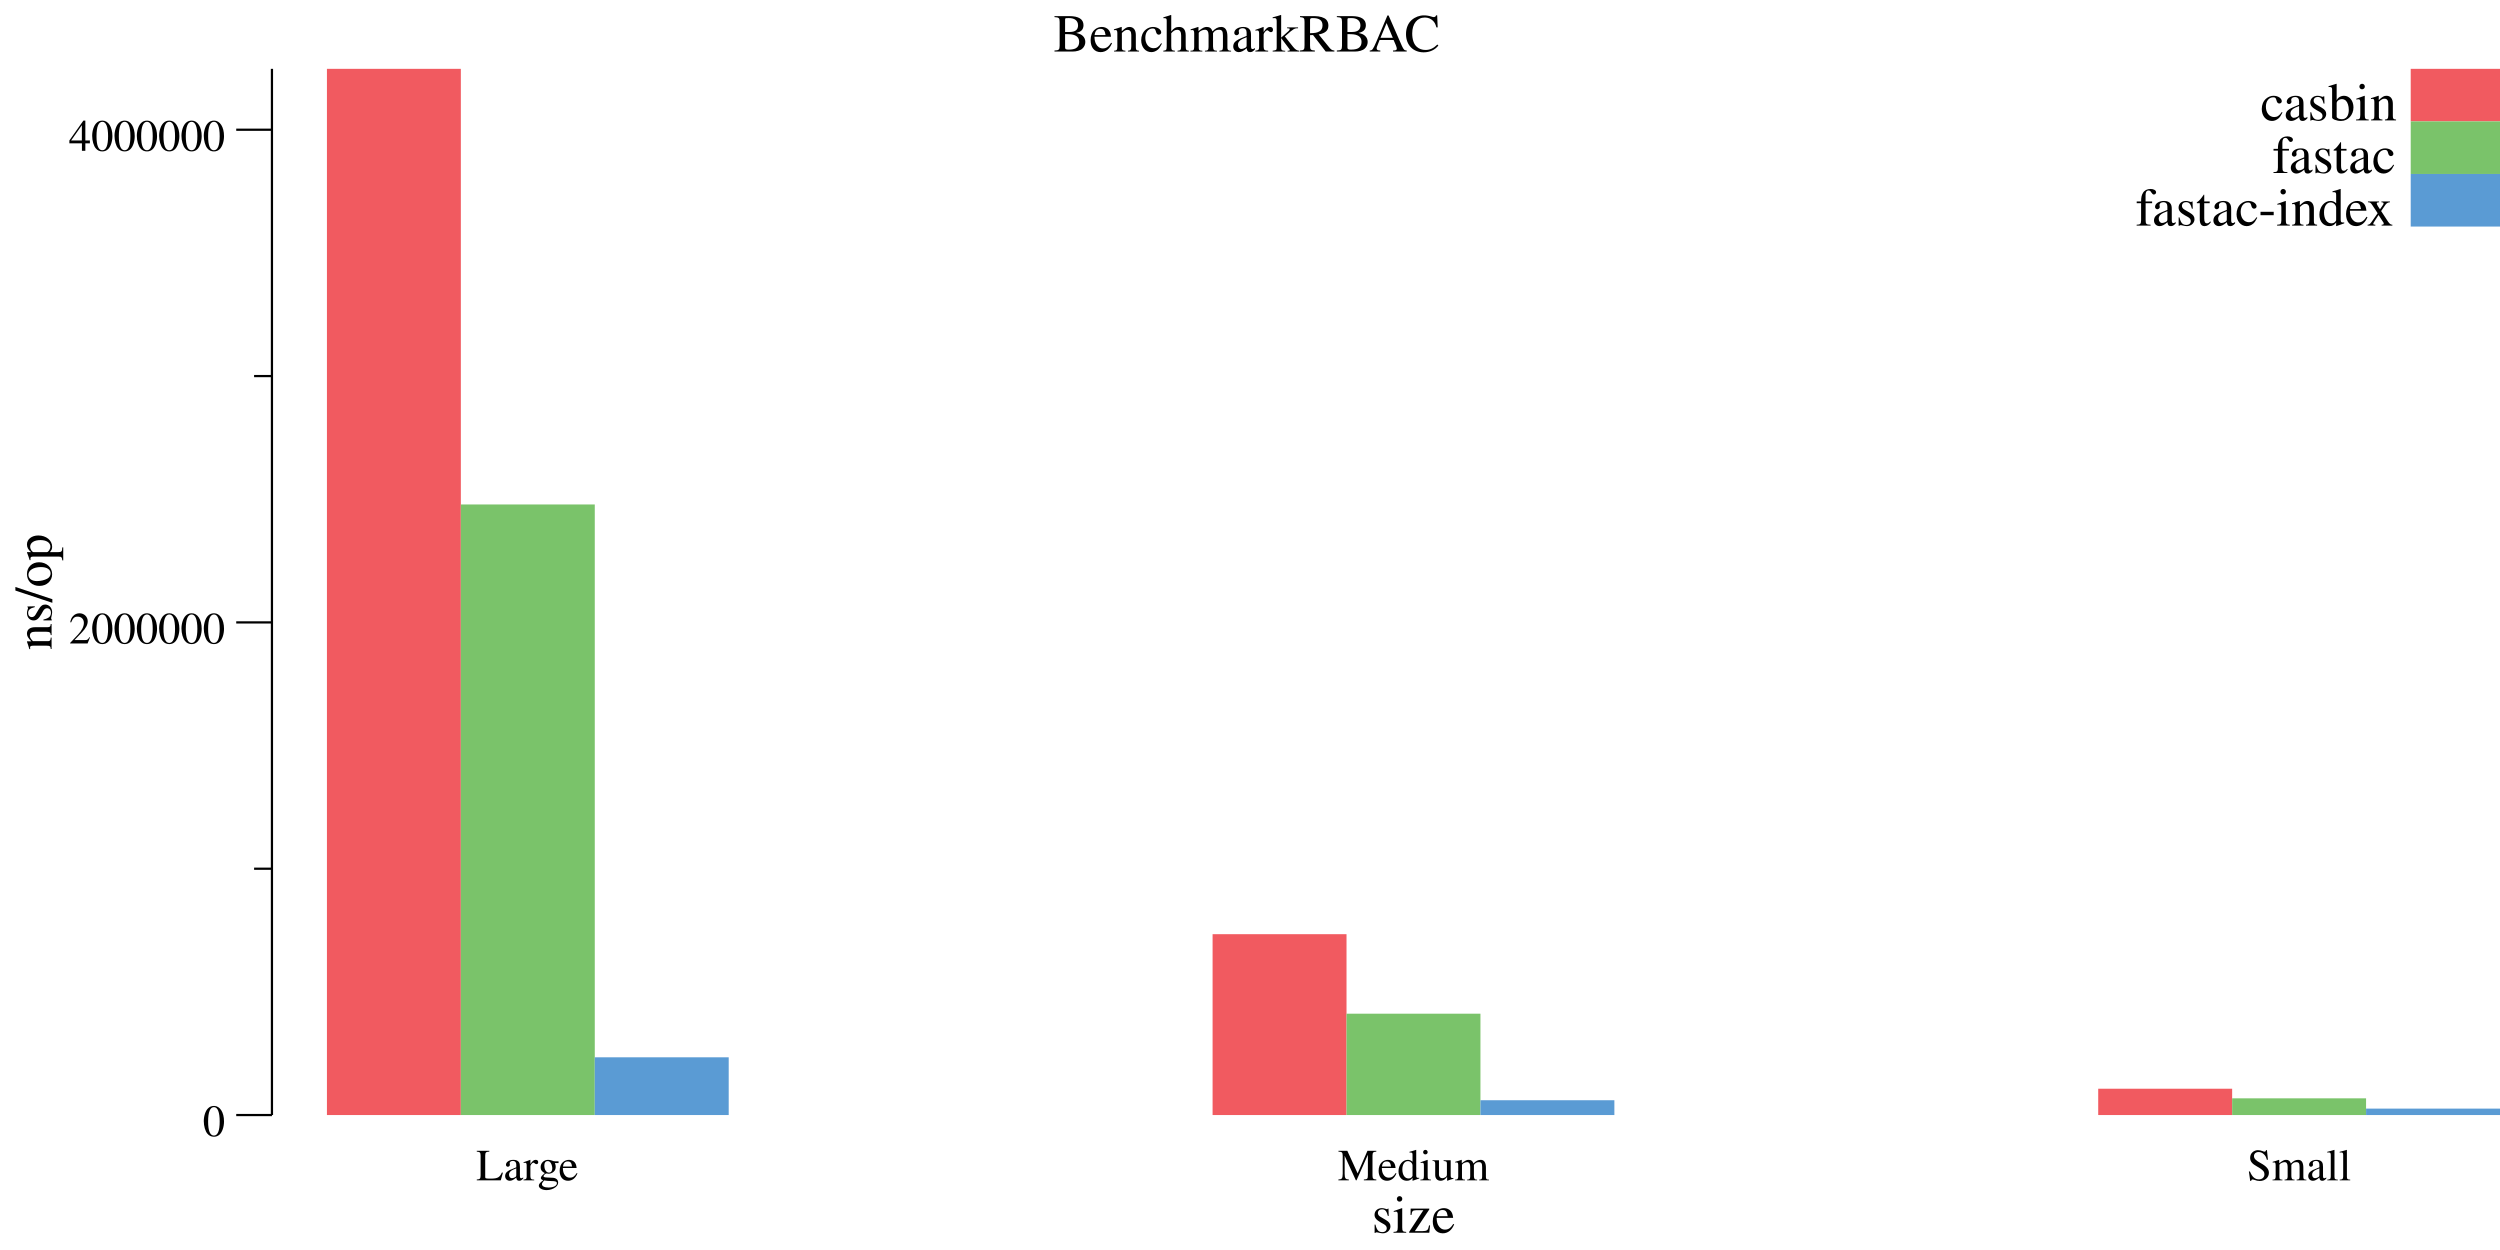
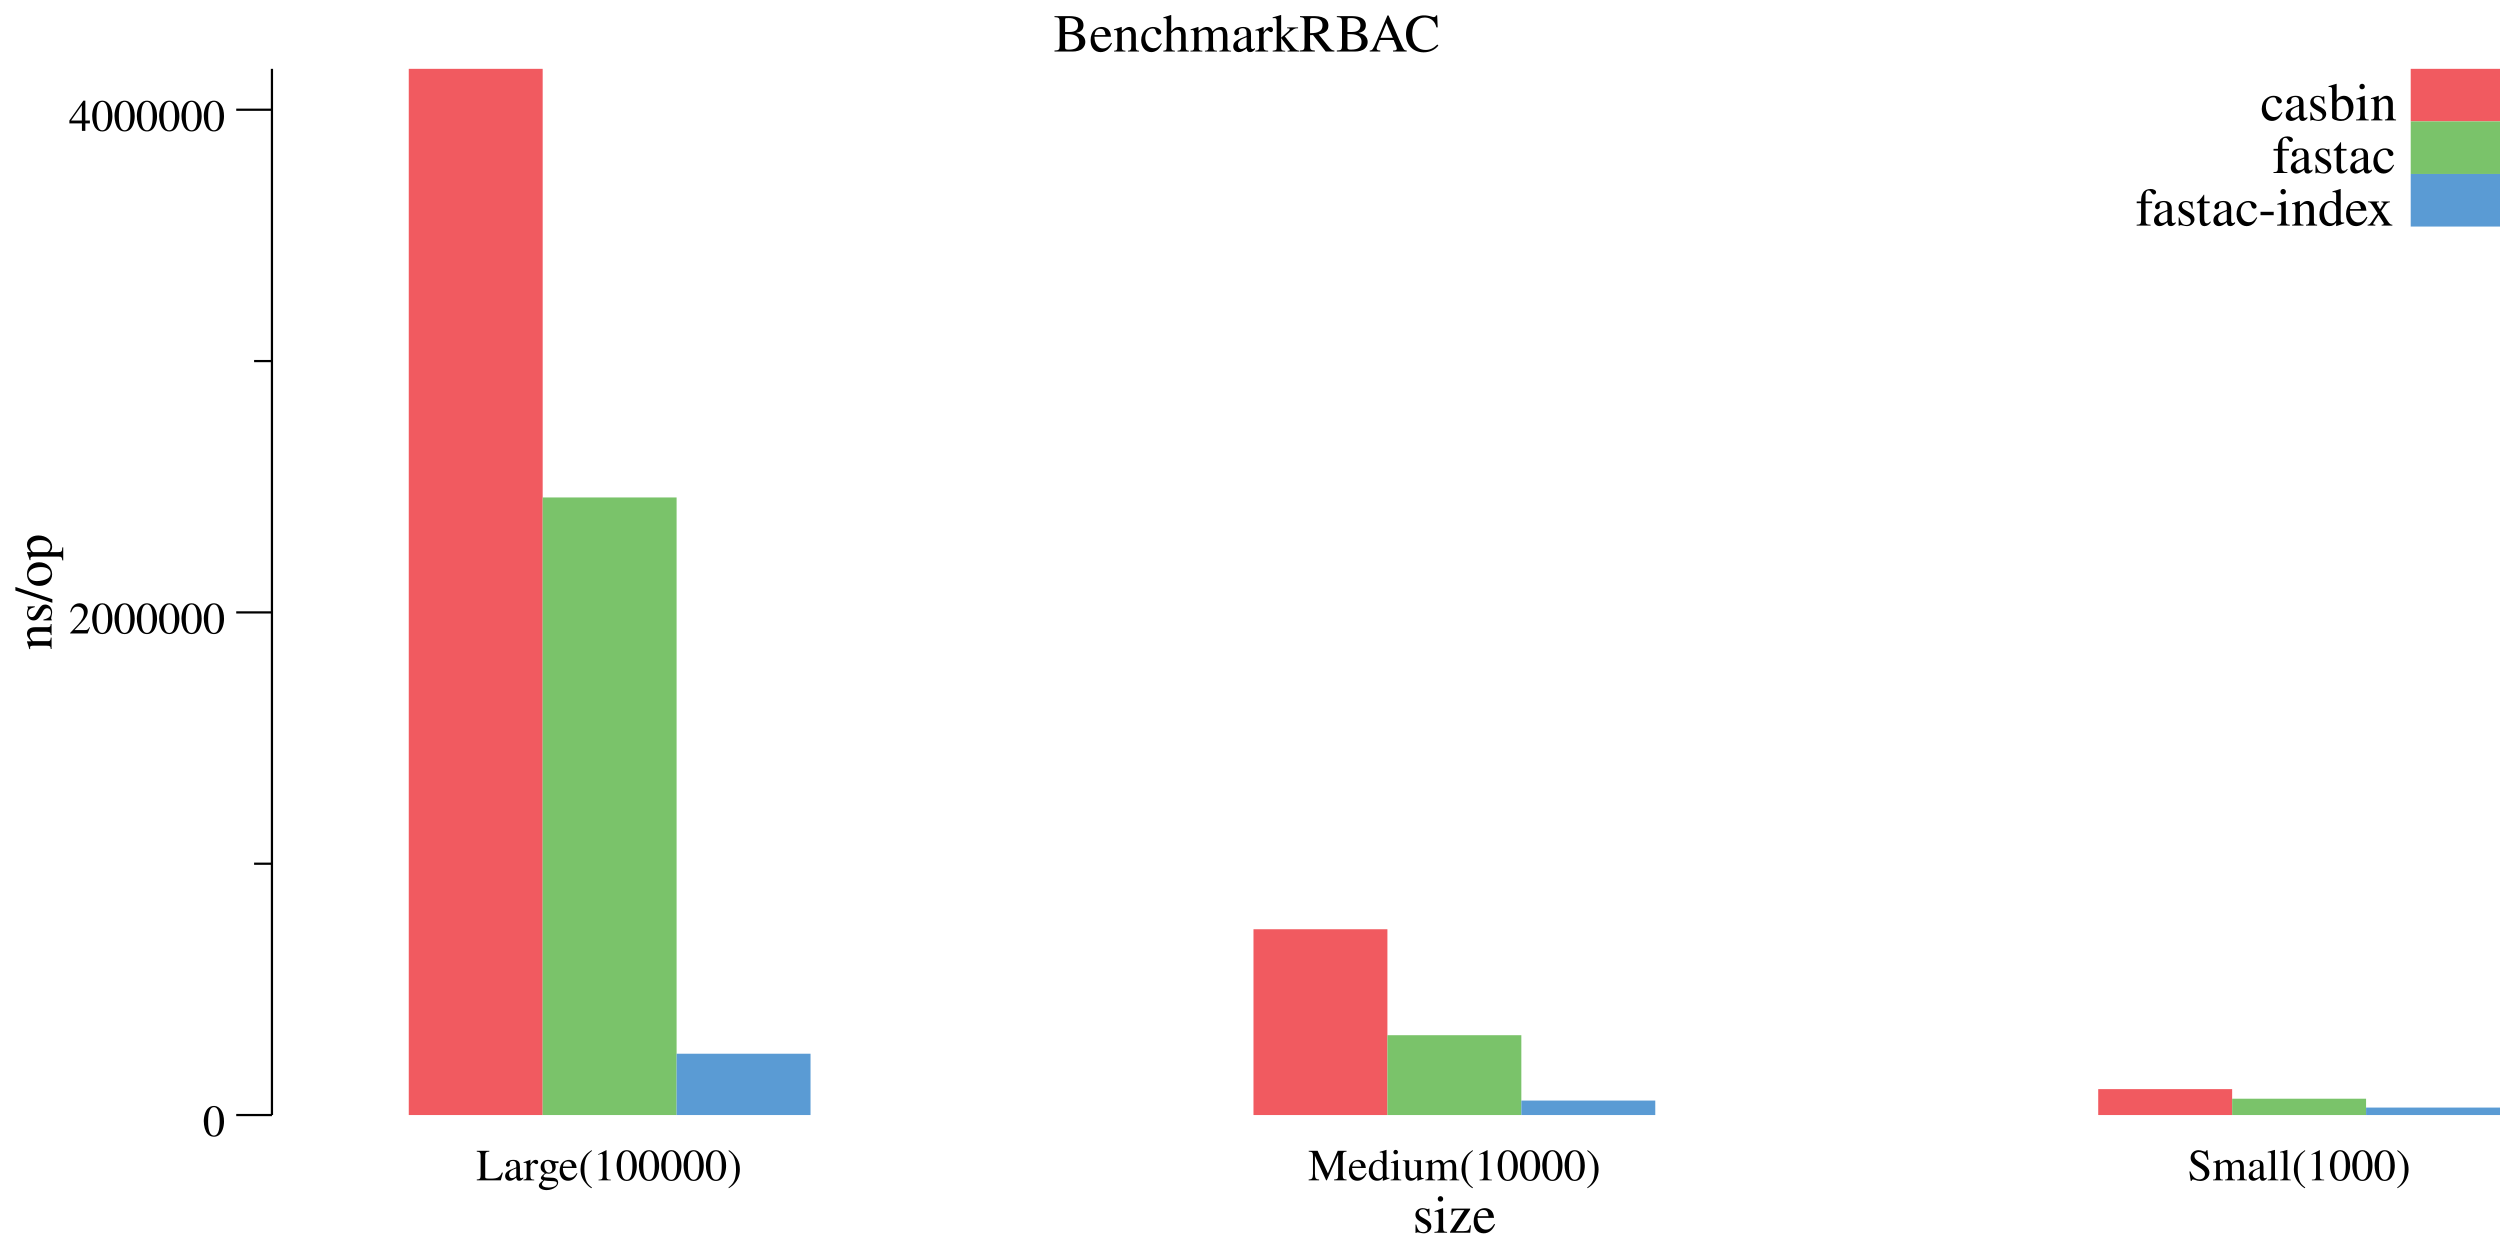
<svg xmlns="http://www.w3.org/2000/svg" width="560pt" height="280pt" viewBox="0 0 560 280">
  <g transform="scale(1, -1) translate(0, -280)">
    <path d="M0,0L560,0L560,280L0,280Z" style="fill:#FFFFFF" />
    <text x="236" y="-268.45" transform="scale(1, -1)" style="font-family:Times;font-weight:normal;font-style:normal;font-size:12px">BenchmarkRBAC</text>
-     <text x="307.29" y="-3.861" transform="scale(1, -1)" style="font-family:Times;font-weight:normal;font-style:normal;font-size:12px">size</text>
-     <text x="106.67" y="-15.602" transform="scale(1, -1)" style="font-family:Times;font-weight:normal;font-style:normal;font-size:10px">Large</text>
-     <text x="299.67" y="-15.602" transform="scale(1, -1)" style="font-family:Times;font-weight:normal;font-style:normal;font-size:10px">Medium</text>
-     <text x="503.33" y="-15.602" transform="scale(1, -1)" style="font-family:Times;font-weight:normal;font-style:normal;font-size:10px">Small</text>
+     <text x="316.45" y="-3.861" transform="scale(1, -1)" style="font-family:Times;font-weight:normal;font-style:normal;font-size:12px">size</text>
+     <text x="106.67" y="-15.602" transform="scale(1, -1)" style="font-family:Times;font-weight:normal;font-style:normal;font-size:10px">Large(100000)</text>
+     <text x="293.01" y="-15.602" transform="scale(1, -1)" style="font-family:Times;font-weight:normal;font-style:normal;font-size:10px">Medium(10000)</text>
+     <text x="490" y="-15.602" transform="scale(1, -1)" style="font-family:Times;font-weight:normal;font-style:normal;font-size:10px">Small(1000)</text>
    <g transform="rotate(90)">
      <text x="134.41" y="11.555" transform="scale(1, -1)" style="font-family:Times;font-weight:normal;font-style:normal;font-size:12px">ns/op</text>
    </g>
    <text x="45.416" y="-25.509" transform="scale(1, -1)" style="font-family:Times;font-weight:normal;font-style:normal;font-size:10px">0</text>
-     <text x="15.416" y="-135.86" transform="scale(1, -1)" style="font-family:Times;font-weight:normal;font-style:normal;font-size:10px">2000000</text>
-     <text x="15.416" y="-246.22" transform="scale(1, -1)" style="font-family:Times;font-weight:normal;font-style:normal;font-size:10px">4000000</text>
+     <text x="15.416" y="-138.1" transform="scale(1, -1)" style="font-family:Times;font-weight:normal;font-style:normal;font-size:10px">2000000</text>
+     <text x="15.416" y="-250.69" transform="scale(1, -1)" style="font-family:Times;font-weight:normal;font-style:normal;font-size:10px">4000000</text>
    <path d="M52.916,30.23L60.916,30.23" style="fill:none;stroke:#000000;stroke-width:0.5" />
-     <path d="M52.916,140.58L60.916,140.58" style="fill:none;stroke:#000000;stroke-width:0.5" />
-     <path d="M52.916,250.94L60.916,250.94" style="fill:none;stroke:#000000;stroke-width:0.5" />
-     <path d="M56.916,85.407L60.916,85.407" style="fill:none;stroke:#000000;stroke-width:0.5" />
-     <path d="M56.916,195.76L60.916,195.76" style="fill:none;stroke:#000000;stroke-width:0.5" />
+     <path d="M52.916,142.82L60.916,142.82" style="fill:none;stroke:#000000;stroke-width:0.5" />
+     <path d="M52.916,255.42L60.916,255.42" style="fill:none;stroke:#000000;stroke-width:0.5" />
+     <path d="M56.916,86.527L60.916,86.527" style="fill:none;stroke:#000000;stroke-width:0.5" />
+     <path d="M56.916,199.12L60.916,199.12" style="fill:none;stroke:#000000;stroke-width:0.5" />
    <path d="M60.916,30.23L60.916,264.58" style="fill:none;stroke:#000000;stroke-width:0.5" />
-     <path d="M73.233,30.23L73.233,264.58L103.23,264.58L103.23,30.23Z" style="fill:#F15A60" />
-     <path d="M271.62,30.23L271.62,70.742L301.62,70.742L301.62,30.23Z" style="fill:#F15A60" />
-     <path d="M470,30.23L470,36.125L500,36.125L500,30.23Z" style="fill:#F15A60" />
-     <path d="M103.23,30.23L103.23,167L133.23,167L133.23,30.23Z" style="fill:#7AC36A" />
-     <path d="M301.62,30.23L301.62,52.932L331.62,52.932L331.62,30.23Z" style="fill:#7AC36A" />
-     <path d="M500,30.23L500,33.974L530,33.974L530,30.23Z" style="fill:#7AC36A" />
-     <path d="M133.23,30.23L133.23,43.164L163.23,43.164L163.23,30.23Z" style="fill:#5A9BD4" />
-     <path d="M331.62,30.23L331.62,33.548L361.62,33.548L361.62,30.23Z" style="fill:#5A9BD4" />
-     <path d="M530,30.23L530,31.671L560,31.671L560,30.23Z" style="fill:#5A9BD4" />
+     <path d="M91.563,30.23L91.563,264.58L121.56,264.58L121.56,30.23Z" style="fill:#F15A60" />
+     <path d="M280.78,30.23L280.78,71.851L310.78,71.851L310.78,30.23Z" style="fill:#F15A60" />
+     <path d="M470,30.23L470,36.039L500,36.039L500,30.23Z" style="fill:#F15A60" />
+     <path d="M121.56,30.23L121.56,168.57L151.56,168.57L151.56,30.23Z" style="fill:#7AC36A" />
+     <path d="M310.78,30.23L310.78,48.114L340.78,48.114L340.78,30.23Z" style="fill:#7AC36A" />
+     <path d="M500,30.23L500,33.887L530,33.887L530,30.23Z" style="fill:#7AC36A" />
+     <path d="M151.56,30.23L151.56,43.966L181.56,43.966L181.56,30.23Z" style="fill:#5A9BD4" />
+     <path d="M340.78,30.23L340.78,33.473L370.78,33.473L370.78,30.23Z" style="fill:#5A9BD4" />
+     <path d="M530,30.23L530,31.903L560,31.903L560,30.23Z" style="fill:#5A9BD4" />
    <path d="M540,252.81L540,264.58L560,264.58L560,252.81Z" style="fill:#F15A60" />
    <text x="506.34" y="-253.03" transform="scale(1, -1)" style="font-family:Times;font-weight:normal;font-style:normal;font-size:12px">casbin</text>
    <path d="M540,241.03L540,252.81L560,252.81L560,241.03Z" style="fill:#7AC36A" />
    <text x="509.02" y="-241.25" transform="scale(1, -1)" style="font-family:Times;font-weight:normal;font-style:normal;font-size:12px">fastac</text>
    <path d="M540,229.25L540,241.03L560,241.03L560,229.25Z" style="fill:#5A9BD4" />
    <text x="478.37" y="-229.47" transform="scale(1, -1)" style="font-family:Times;font-weight:normal;font-style:normal;font-size:12px">fastac-index</text>
  </g>
</svg>
